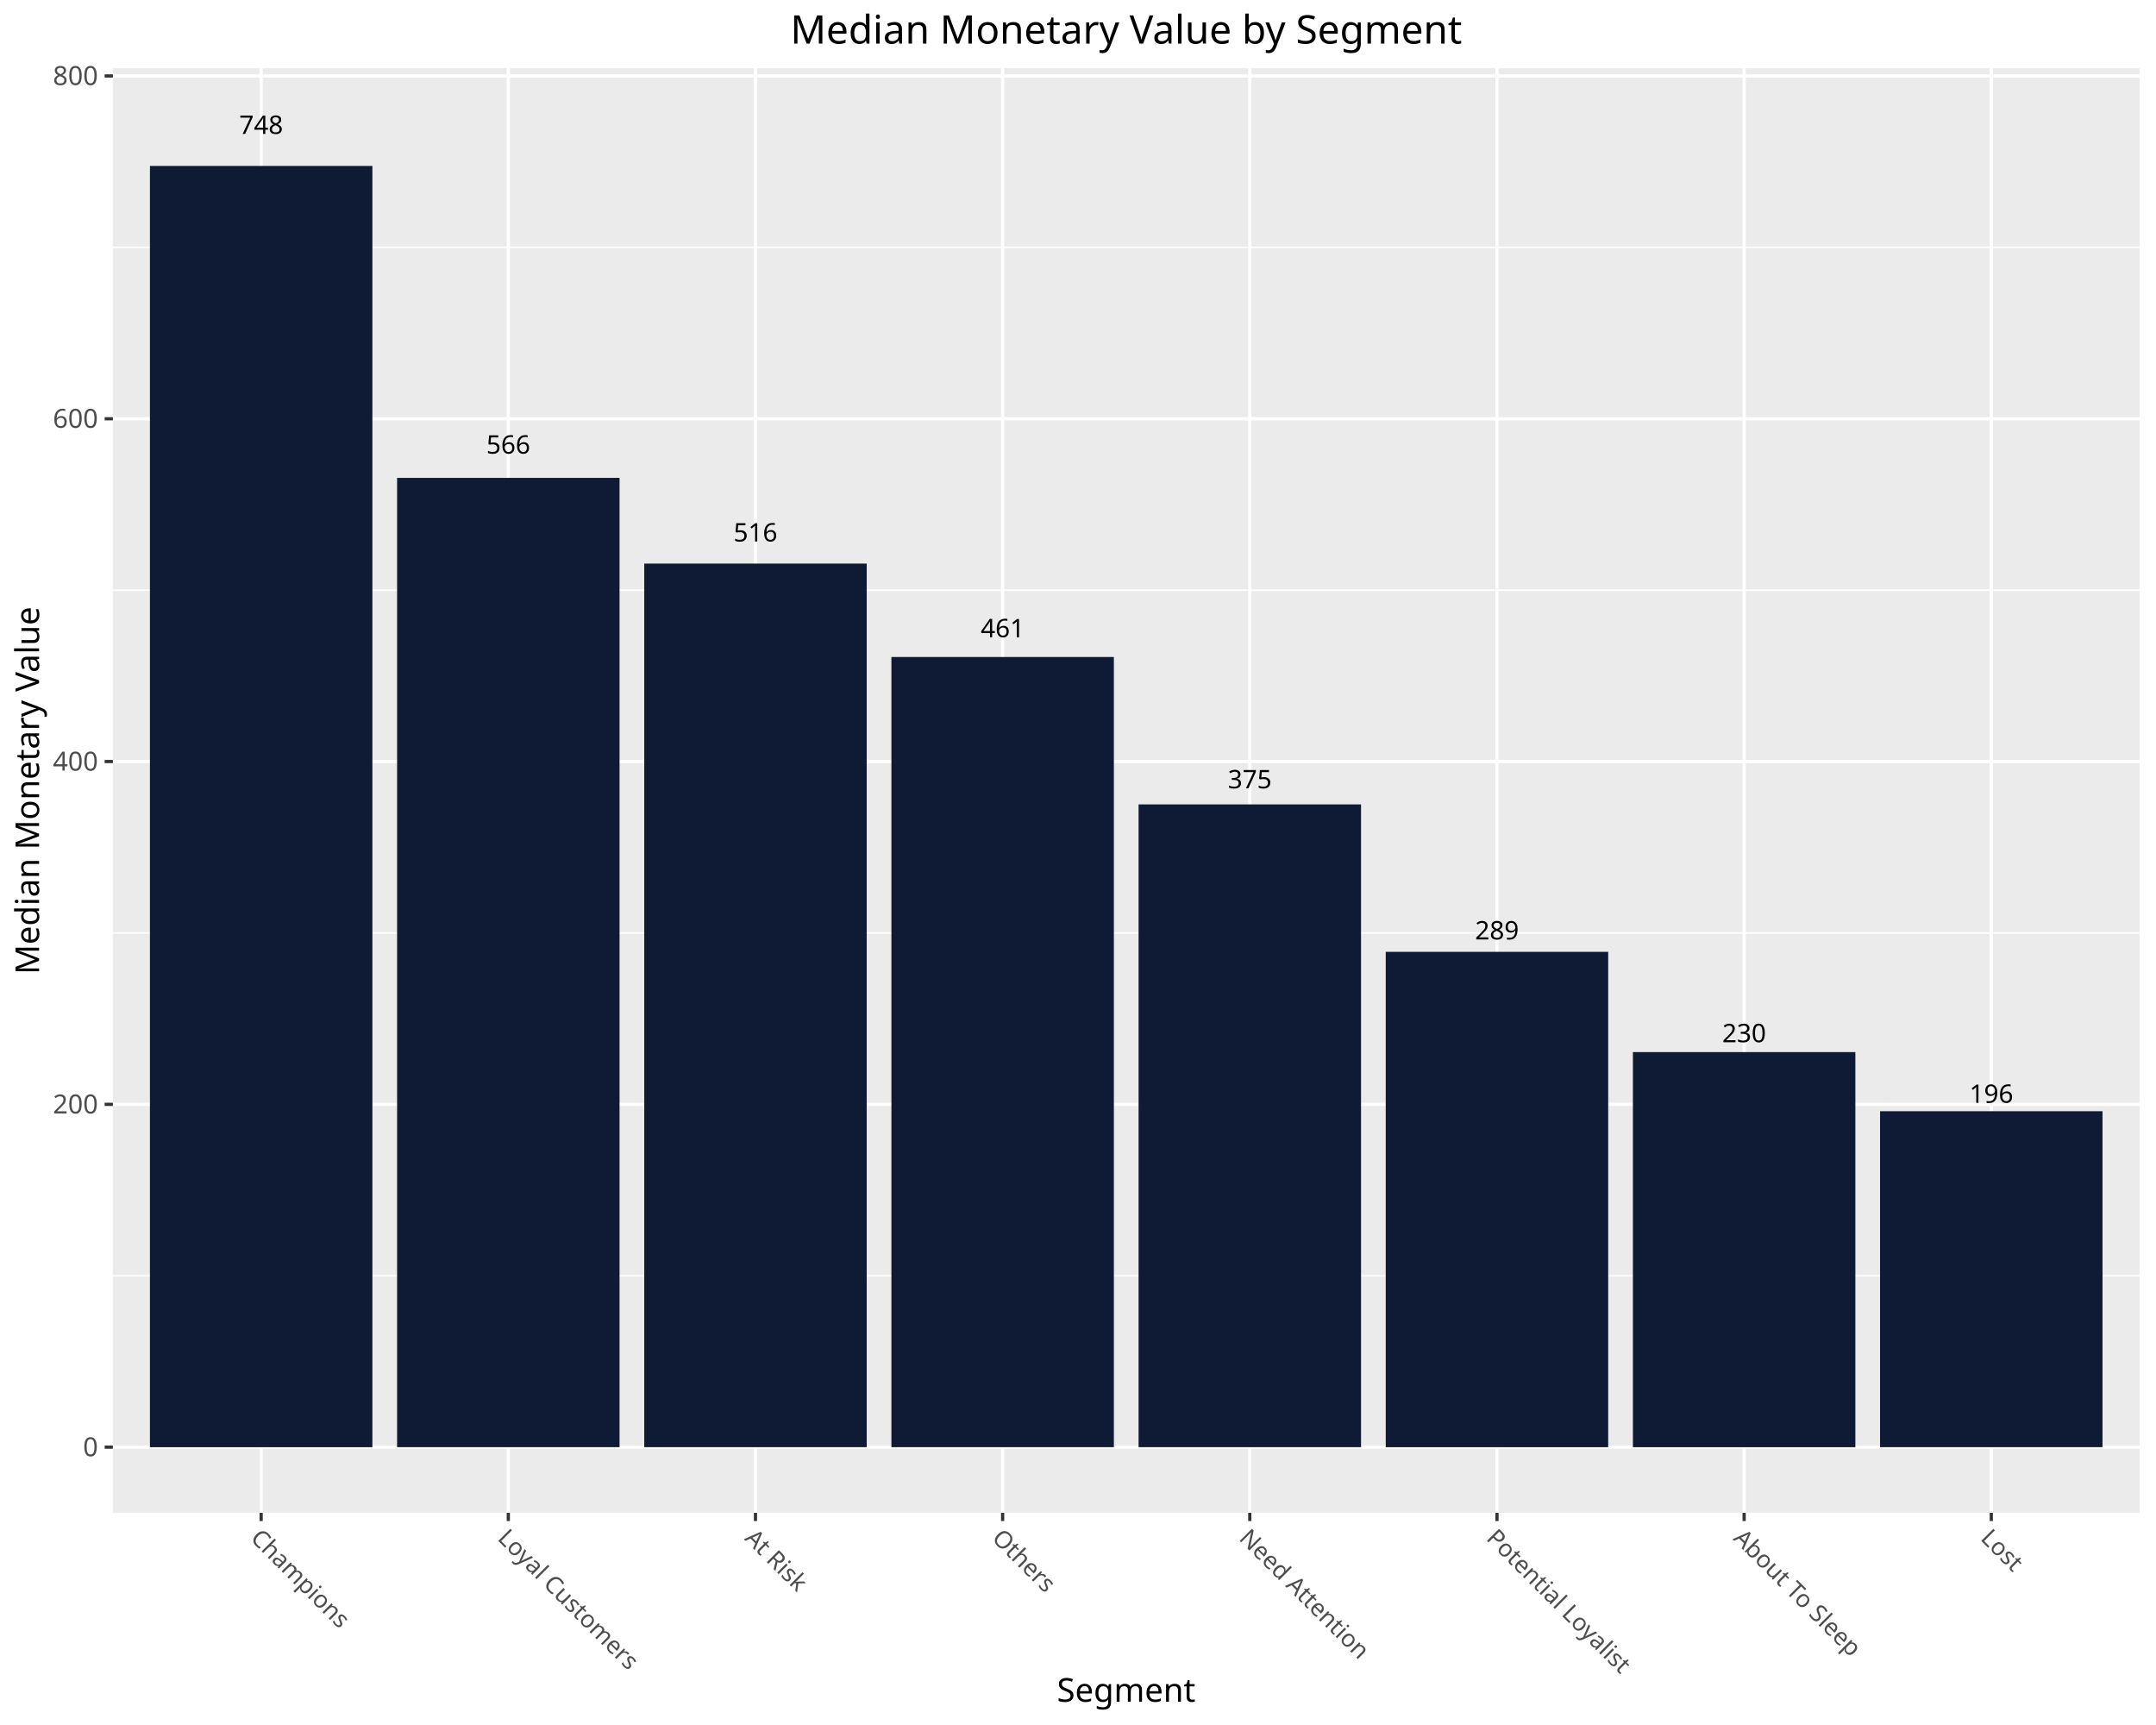
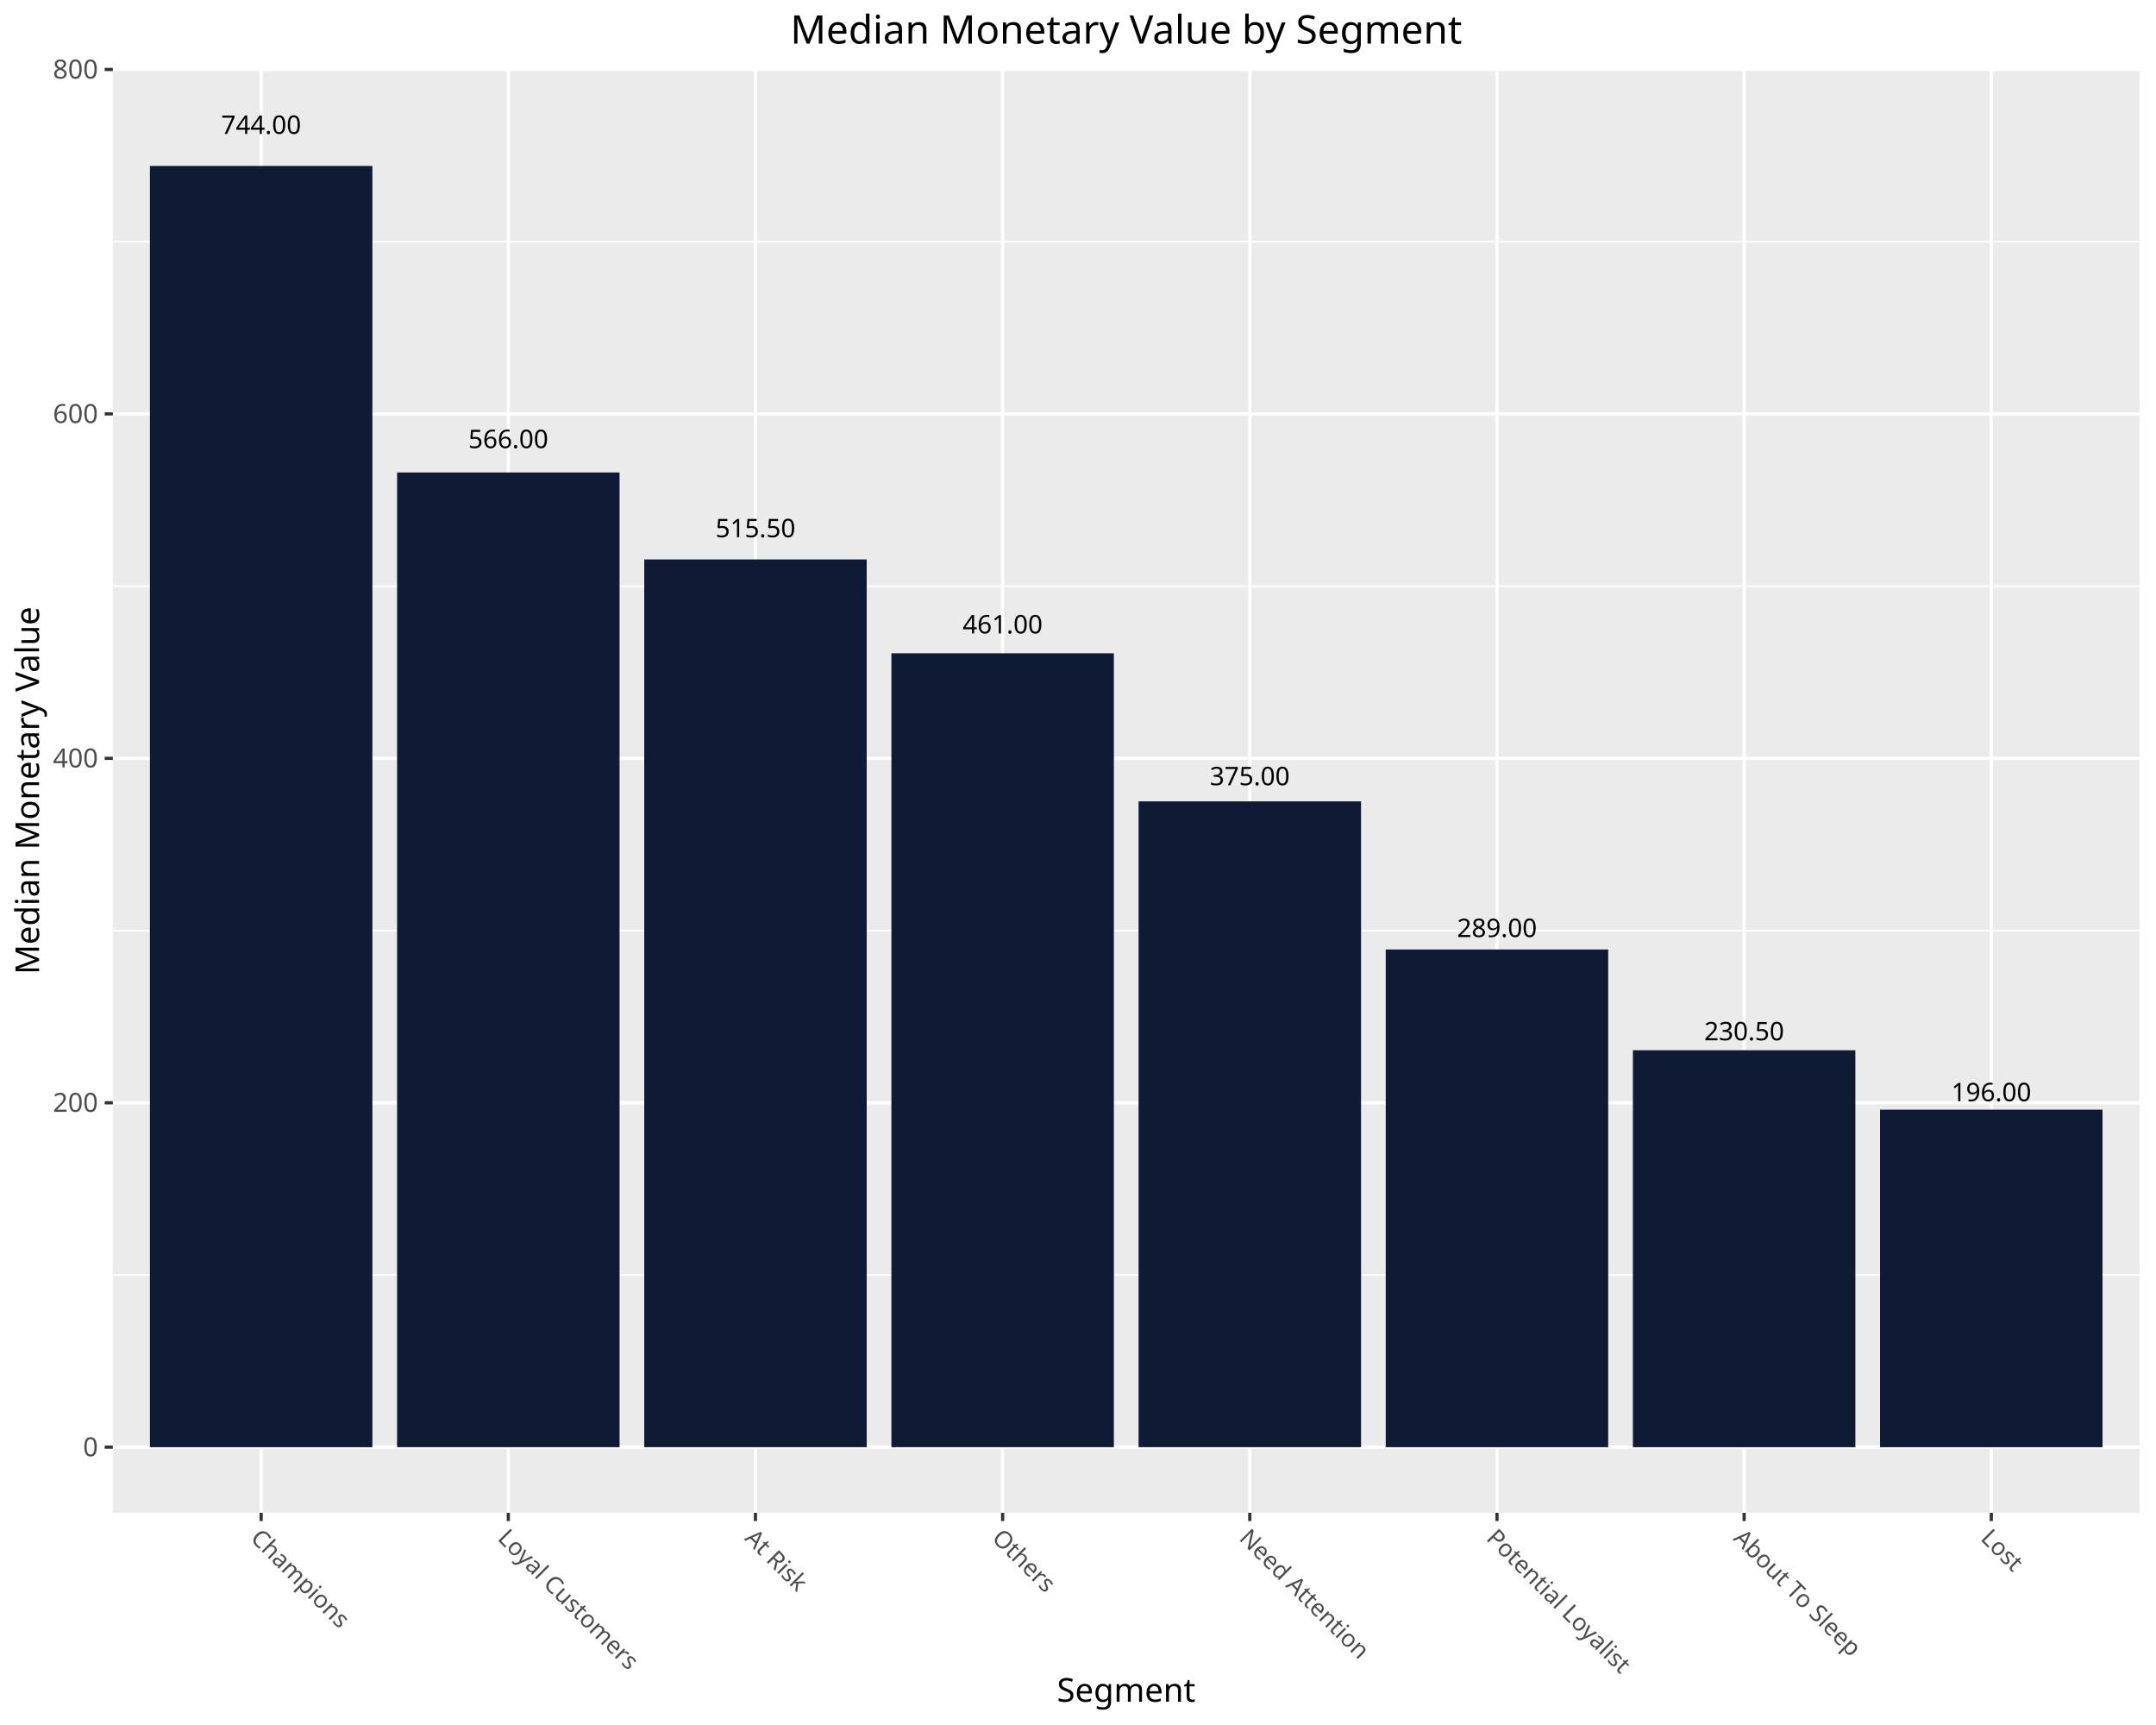
<svg xmlns="http://www.w3.org/2000/svg" class="svglite" data-engine-version="2.0" width="720.00pt" height="576.00pt" viewBox="0 0 720.00 576.00">
  <defs>
    <style type="text/css">
    .svglite line, .svglite polyline, .svglite polygon, .svglite path, .svglite rect, .svglite circle {
      fill: none;
      stroke: #000000;
      stroke-linecap: round;
      stroke-linejoin: round;
      stroke-miterlimit: 10.00;
    }
  </style>
  </defs>
  <rect width="100%" height="100%" style="stroke: none; fill: #FFFFFF;" />
  <defs>
    <clipPath id="cpMC4wMHw3MjAuMDB8MC4wMHw1NzYuMDA=">
      <rect x="0.00" y="0.00" width="720.00" height="576.00" />
    </clipPath>
  </defs>
  <g clip-path="url(#cpMC4wMHw3MjAuMDB8MC4wMHw1NzYuMDA=)">
    <rect x="0.00" y="0.00" width="720.00" height="576.00" style="stroke-width: 1.07; stroke: #FFFFFF; fill: #FFFFFF;" />
  </g>
  <defs>
    <clipPath id="cpMzcuNjl8NzE0LjUyfDIyLjc4fDUwNS4xNg==">
      <rect x="37.69" y="22.78" width="676.83" height="482.38" />
    </clipPath>
  </defs>
  <g clip-path="url(#cpMzcuNjl8NzE0LjUyfDIyLjc4fDUwNS4xNg==)">
    <rect x="37.69" y="22.78" width="676.83" height="482.38" style="stroke-width: 1.07; stroke: none; fill: #EBEBEB;" />
-     <polyline points="37.69,426.00 714.52,426.00 " style="stroke-width: 0.53; stroke: #FFFFFF; stroke-linecap: butt;" />
-     <polyline points="37.69,311.53 714.52,311.53 " style="stroke-width: 0.53; stroke: #FFFFFF; stroke-linecap: butt;" />
-     <polyline points="37.69,197.06 714.52,197.06 " style="stroke-width: 0.53; stroke: #FFFFFF; stroke-linecap: butt;" />
-     <polyline points="37.69,82.59 714.52,82.59 " style="stroke-width: 0.53; stroke: #FFFFFF; stroke-linecap: butt;" />
+     <polyline points="37.69,425.73 714.52,425.73 " style="stroke-width: 0.53; stroke: #FFFFFF; stroke-linecap: butt;" />
+     <polyline points="37.69,310.72 714.52,310.72 " style="stroke-width: 0.53; stroke: #FFFFFF; stroke-linecap: butt;" />
+     <polyline points="37.69,195.71 714.52,195.71 " style="stroke-width: 0.53; stroke: #FFFFFF; stroke-linecap: butt;" />
+     <polyline points="37.69,80.71 714.52,80.71 " style="stroke-width: 0.53; stroke: #FFFFFF; stroke-linecap: butt;" />
    <polyline points="37.69,483.23 714.52,483.23 " style="stroke-width: 1.07; stroke: #FFFFFF; stroke-linecap: butt;" />
-     <polyline points="37.69,368.76 714.52,368.76 " style="stroke-width: 1.07; stroke: #FFFFFF; stroke-linecap: butt;" />
-     <polyline points="37.69,254.29 714.52,254.29 " style="stroke-width: 1.07; stroke: #FFFFFF; stroke-linecap: butt;" />
-     <polyline points="37.69,139.83 714.52,139.83 " style="stroke-width: 1.07; stroke: #FFFFFF; stroke-linecap: butt;" />
-     <polyline points="37.69,25.36 714.52,25.36 " style="stroke-width: 1.07; stroke: #FFFFFF; stroke-linecap: butt;" />
+     <polyline points="37.69,368.23 714.52,368.23 " style="stroke-width: 1.07; stroke: #FFFFFF; stroke-linecap: butt;" />
+     <polyline points="37.69,253.22 714.52,253.22 " style="stroke-width: 1.07; stroke: #FFFFFF; stroke-linecap: butt;" />
+     <polyline points="37.69,138.21 714.52,138.21 " style="stroke-width: 1.07; stroke: #FFFFFF; stroke-linecap: butt;" />
+     <polyline points="37.69,23.20 714.52,23.20 " style="stroke-width: 1.07; stroke: #FFFFFF; stroke-linecap: butt;" />
    <polyline points="87.21,505.16 87.21,22.78 " style="stroke-width: 1.07; stroke: #FFFFFF; stroke-linecap: butt;" />
    <polyline points="169.75,505.16 169.75,22.78 " style="stroke-width: 1.07; stroke: #FFFFFF; stroke-linecap: butt;" />
    <polyline points="252.29,505.16 252.29,22.78 " style="stroke-width: 1.07; stroke: #FFFFFF; stroke-linecap: butt;" />
    <polyline points="334.83,505.16 334.83,22.78 " style="stroke-width: 1.07; stroke: #FFFFFF; stroke-linecap: butt;" />
    <polyline points="417.37,505.16 417.37,22.78 " style="stroke-width: 1.07; stroke: #FFFFFF; stroke-linecap: butt;" />
    <polyline points="499.92,505.16 499.92,22.78 " style="stroke-width: 1.07; stroke: #FFFFFF; stroke-linecap: butt;" />
    <polyline points="582.46,505.16 582.46,22.78 " style="stroke-width: 1.07; stroke: #FFFFFF; stroke-linecap: butt;" />
    <polyline points="665.00,505.16 665.00,22.78 " style="stroke-width: 1.07; stroke: #FFFFFF; stroke-linecap: butt;" />
-     <rect x="627.85" y="371.05" width="74.29" height="112.18" style="stroke-width: 1.07; stroke: none; stroke-linecap: butt; stroke-linejoin: miter; fill: #0F1A34;" />
-     <rect x="545.31" y="351.31" width="74.29" height="131.93" style="stroke-width: 1.07; stroke: none; stroke-linecap: butt; stroke-linejoin: miter; fill: #0F1A34;" />
-     <rect x="462.77" y="317.83" width="74.29" height="165.41" style="stroke-width: 1.07; stroke: none; stroke-linecap: butt; stroke-linejoin: miter; fill: #0F1A34;" />
-     <rect x="380.23" y="268.60" width="74.29" height="214.63" style="stroke-width: 1.07; stroke: none; stroke-linecap: butt; stroke-linejoin: miter; fill: #0F1A34;" />
-     <rect x="297.69" y="219.38" width="74.29" height="263.85" style="stroke-width: 1.07; stroke: none; stroke-linecap: butt; stroke-linejoin: miter; fill: #0F1A34;" />
-     <rect x="215.15" y="188.19" width="74.29" height="295.04" style="stroke-width: 1.07; stroke: none; stroke-linecap: butt; stroke-linejoin: miter; fill: #0F1A34;" />
-     <rect x="132.61" y="159.57" width="74.29" height="323.66" style="stroke-width: 1.07; stroke: none; stroke-linecap: butt; stroke-linejoin: miter; fill: #0F1A34;" />
+     <rect x="627.85" y="370.53" width="74.29" height="112.71" style="stroke-width: 1.07; stroke: none; stroke-linecap: butt; stroke-linejoin: miter; fill: #0F1A34;" />
+     <rect x="545.31" y="350.69" width="74.29" height="132.55" style="stroke-width: 1.07; stroke: none; stroke-linecap: butt; stroke-linejoin: miter; fill: #0F1A34;" />
+     <rect x="462.77" y="317.05" width="74.29" height="166.19" style="stroke-width: 1.07; stroke: none; stroke-linecap: butt; stroke-linejoin: miter; fill: #0F1A34;" />
+     <rect x="380.23" y="267.59" width="74.29" height="215.64" style="stroke-width: 1.07; stroke: none; stroke-linecap: butt; stroke-linejoin: miter; fill: #0F1A34;" />
+     <rect x="297.69" y="218.14" width="74.29" height="265.09" style="stroke-width: 1.07; stroke: none; stroke-linecap: butt; stroke-linejoin: miter; fill: #0F1A34;" />
+     <rect x="215.15" y="186.80" width="74.29" height="296.43" style="stroke-width: 1.07; stroke: none; stroke-linecap: butt; stroke-linejoin: miter; fill: #0F1A34;" />
+     <rect x="132.61" y="157.76" width="74.29" height="325.47" style="stroke-width: 1.07; stroke: none; stroke-linecap: butt; stroke-linejoin: miter; fill: #0F1A34;" />
    <rect x="50.07" y="55.41" width="74.29" height="427.83" style="stroke-width: 1.07; stroke: none; stroke-linecap: butt; stroke-linejoin: miter; fill: #0F1A34;" />
-     <text x="665.00" y="368.25" text-anchor="middle" style="font-size: 8.54px; font-family: sans;" textLength="14.24px" lengthAdjust="spacingAndGlyphs">196</text>
-     <text x="582.46" y="348.01" text-anchor="middle" style="font-size: 8.54px; font-family: sans;" textLength="14.24px" lengthAdjust="spacingAndGlyphs">230</text>
-     <text x="499.92" y="313.69" text-anchor="middle" style="font-size: 8.54px; font-family: sans;" textLength="14.24px" lengthAdjust="spacingAndGlyphs">289</text>
-     <text x="417.37" y="263.24" text-anchor="middle" style="font-size: 8.54px; font-family: sans;" textLength="14.24px" lengthAdjust="spacingAndGlyphs">375</text>
-     <text x="334.83" y="212.79" text-anchor="middle" style="font-size: 8.54px; font-family: sans;" textLength="14.24px" lengthAdjust="spacingAndGlyphs">461</text>
-     <text x="252.29" y="180.81" text-anchor="middle" style="font-size: 8.54px; font-family: sans;" textLength="14.24px" lengthAdjust="spacingAndGlyphs">516</text>
-     <text x="169.75" y="151.48" text-anchor="middle" style="font-size: 8.54px; font-family: sans;" textLength="14.24px" lengthAdjust="spacingAndGlyphs">566</text>
-     <text x="87.21" y="44.71" text-anchor="middle" style="font-size: 8.54px; font-family: sans;" textLength="14.24px" lengthAdjust="spacingAndGlyphs">748</text>
+     <text x="665.00" y="367.71" text-anchor="middle" style="font-size: 8.54px; font-family: sans;" textLength="26.11px" lengthAdjust="spacingAndGlyphs">196.00</text>
+     <text x="582.46" y="347.37" text-anchor="middle" style="font-size: 8.54px; font-family: sans;" textLength="26.11px" lengthAdjust="spacingAndGlyphs">230.50</text>
+     <text x="499.92" y="312.89" text-anchor="middle" style="font-size: 8.54px; font-family: sans;" textLength="26.11px" lengthAdjust="spacingAndGlyphs">289.00</text>
+     <text x="417.37" y="262.20" text-anchor="middle" style="font-size: 8.54px; font-family: sans;" textLength="26.11px" lengthAdjust="spacingAndGlyphs">375.00</text>
+     <text x="334.83" y="211.51" text-anchor="middle" style="font-size: 8.54px; font-family: sans;" textLength="26.11px" lengthAdjust="spacingAndGlyphs">461.00</text>
+     <text x="252.29" y="179.39" text-anchor="middle" style="font-size: 8.54px; font-family: sans;" textLength="26.11px" lengthAdjust="spacingAndGlyphs">515.50</text>
+     <text x="169.75" y="149.63" text-anchor="middle" style="font-size: 8.54px; font-family: sans;" textLength="26.11px" lengthAdjust="spacingAndGlyphs">566.00</text>
+     <text x="87.21" y="44.71" text-anchor="middle" style="font-size: 8.54px; font-family: sans;" textLength="26.11px" lengthAdjust="spacingAndGlyphs">744.00</text>
  </g>
  <g clip-path="url(#cpMC4wMHw3MjAuMDB8MC4wMHw1NzYuMDA=)">
    <text x="32.76" y="486.26" text-anchor="end" style="font-size: 8.80px; fill: #4D4D4D; font-family: sans;" textLength="4.89px" lengthAdjust="spacingAndGlyphs">0</text>
-     <text x="32.76" y="371.79" text-anchor="end" style="font-size: 8.80px; fill: #4D4D4D; font-family: sans;" textLength="14.68px" lengthAdjust="spacingAndGlyphs">200</text>
-     <text x="32.76" y="257.32" text-anchor="end" style="font-size: 8.80px; fill: #4D4D4D; font-family: sans;" textLength="14.68px" lengthAdjust="spacingAndGlyphs">400</text>
-     <text x="32.76" y="142.85" text-anchor="end" style="font-size: 8.80px; fill: #4D4D4D; font-family: sans;" textLength="14.68px" lengthAdjust="spacingAndGlyphs">600</text>
-     <text x="32.76" y="28.39" text-anchor="end" style="font-size: 8.80px; fill: #4D4D4D; font-family: sans;" textLength="14.68px" lengthAdjust="spacingAndGlyphs">800</text>
+     <text x="32.76" y="371.25" text-anchor="end" style="font-size: 8.80px; fill: #4D4D4D; font-family: sans;" textLength="14.68px" lengthAdjust="spacingAndGlyphs">200</text>
+     <text x="32.76" y="256.25" text-anchor="end" style="font-size: 8.80px; fill: #4D4D4D; font-family: sans;" textLength="14.68px" lengthAdjust="spacingAndGlyphs">400</text>
+     <text x="32.76" y="141.24" text-anchor="end" style="font-size: 8.80px; fill: #4D4D4D; font-family: sans;" textLength="14.68px" lengthAdjust="spacingAndGlyphs">600</text>
+     <text x="32.76" y="26.23" text-anchor="end" style="font-size: 8.80px; fill: #4D4D4D; font-family: sans;" textLength="14.68px" lengthAdjust="spacingAndGlyphs">800</text>
    <polyline points="34.95,483.23 37.69,483.23 " style="stroke-width: 1.07; stroke: #333333; stroke-linecap: butt;" />
-     <polyline points="34.95,368.76 37.69,368.76 " style="stroke-width: 1.07; stroke: #333333; stroke-linecap: butt;" />
-     <polyline points="34.95,254.29 37.69,254.29 " style="stroke-width: 1.07; stroke: #333333; stroke-linecap: butt;" />
-     <polyline points="34.95,139.83 37.69,139.83 " style="stroke-width: 1.07; stroke: #333333; stroke-linecap: butt;" />
-     <polyline points="34.95,25.36 37.69,25.36 " style="stroke-width: 1.07; stroke: #333333; stroke-linecap: butt;" />
+     <polyline points="34.95,368.23 37.69,368.23 " style="stroke-width: 1.07; stroke: #333333; stroke-linecap: butt;" />
+     <polyline points="34.95,253.22 37.69,253.22 " style="stroke-width: 1.07; stroke: #333333; stroke-linecap: butt;" />
+     <polyline points="34.95,138.21 37.69,138.21 " style="stroke-width: 1.07; stroke: #333333; stroke-linecap: butt;" />
+     <polyline points="34.95,23.20 37.69,23.20 " style="stroke-width: 1.07; stroke: #333333; stroke-linecap: butt;" />
    <polyline points="87.21,507.90 87.21,505.16 " style="stroke-width: 1.07; stroke: #333333; stroke-linecap: butt;" />
    <polyline points="169.75,507.90 169.75,505.16 " style="stroke-width: 1.07; stroke: #333333; stroke-linecap: butt;" />
    <polyline points="252.29,507.90 252.29,505.16 " style="stroke-width: 1.07; stroke: #333333; stroke-linecap: butt;" />
    <polyline points="334.83,507.90 334.83,505.16 " style="stroke-width: 1.07; stroke: #333333; stroke-linecap: butt;" />
    <polyline points="417.37,507.90 417.37,505.16 " style="stroke-width: 1.07; stroke: #333333; stroke-linecap: butt;" />
    <polyline points="499.92,507.90 499.92,505.16 " style="stroke-width: 1.07; stroke: #333333; stroke-linecap: butt;" />
    <polyline points="582.46,507.90 582.46,505.16 " style="stroke-width: 1.07; stroke: #333333; stroke-linecap: butt;" />
    <polyline points="665.00,507.90 665.00,505.16 " style="stroke-width: 1.07; stroke: #333333; stroke-linecap: butt;" />
    <text transform="translate(83.32,513.98) rotate(-315)" style="font-size: 8.00px; fill: #4D4D4D; font-family: sans;" textLength="40.47px" lengthAdjust="spacingAndGlyphs">Champions</text>
    <text transform="translate(165.86,513.98) rotate(-315)" style="font-size: 8.00px; fill: #4D4D4D; font-family: sans;" textLength="60.04px" lengthAdjust="spacingAndGlyphs">Loyal Customers</text>
    <text transform="translate(248.40,513.98) rotate(-315)" style="font-size: 8.00px; fill: #4D4D4D; font-family: sans;" textLength="25.34px" lengthAdjust="spacingAndGlyphs">At Risk</text>
    <text transform="translate(330.94,513.98) rotate(-315)" style="font-size: 8.00px; fill: #4D4D4D; font-family: sans;" textLength="24.01px" lengthAdjust="spacingAndGlyphs">Others</text>
    <text transform="translate(413.48,513.98) rotate(-315)" style="font-size: 8.00px; fill: #4D4D4D; font-family: sans;" textLength="52.93px" lengthAdjust="spacingAndGlyphs">Need Attention</text>
    <text transform="translate(496.02,513.98) rotate(-315)" style="font-size: 8.00px; fill: #4D4D4D; font-family: sans;" textLength="60.48px" lengthAdjust="spacingAndGlyphs">Potential Loyalist</text>
    <text transform="translate(578.56,513.98) rotate(-315)" style="font-size: 8.00px; fill: #4D4D4D; font-family: sans;" textLength="55.15px" lengthAdjust="spacingAndGlyphs">About To Sleep</text>
    <text transform="translate(661.10,513.98) rotate(-315)" style="font-size: 8.00px; fill: #4D4D4D; font-family: sans;" textLength="15.12px" lengthAdjust="spacingAndGlyphs">Lost</text>
    <text x="376.10" y="568.24" text-anchor="middle" style="font-size: 11.00px; font-family: sans;" textLength="44.04px" lengthAdjust="spacingAndGlyphs">Segment</text>
    <text transform="translate(13.05,263.97) rotate(-90)" text-anchor="middle" style="font-size: 11.00px; font-family: sans;" textLength="116.19px" lengthAdjust="spacingAndGlyphs">Median Monetary Value</text>
    <text x="376.10" y="14.56" text-anchor="middle" style="font-size: 13.20px; font-family: sans;" textLength="217.22px" lengthAdjust="spacingAndGlyphs">Median Monetary Value  by Segment</text>
  </g>
</svg>
